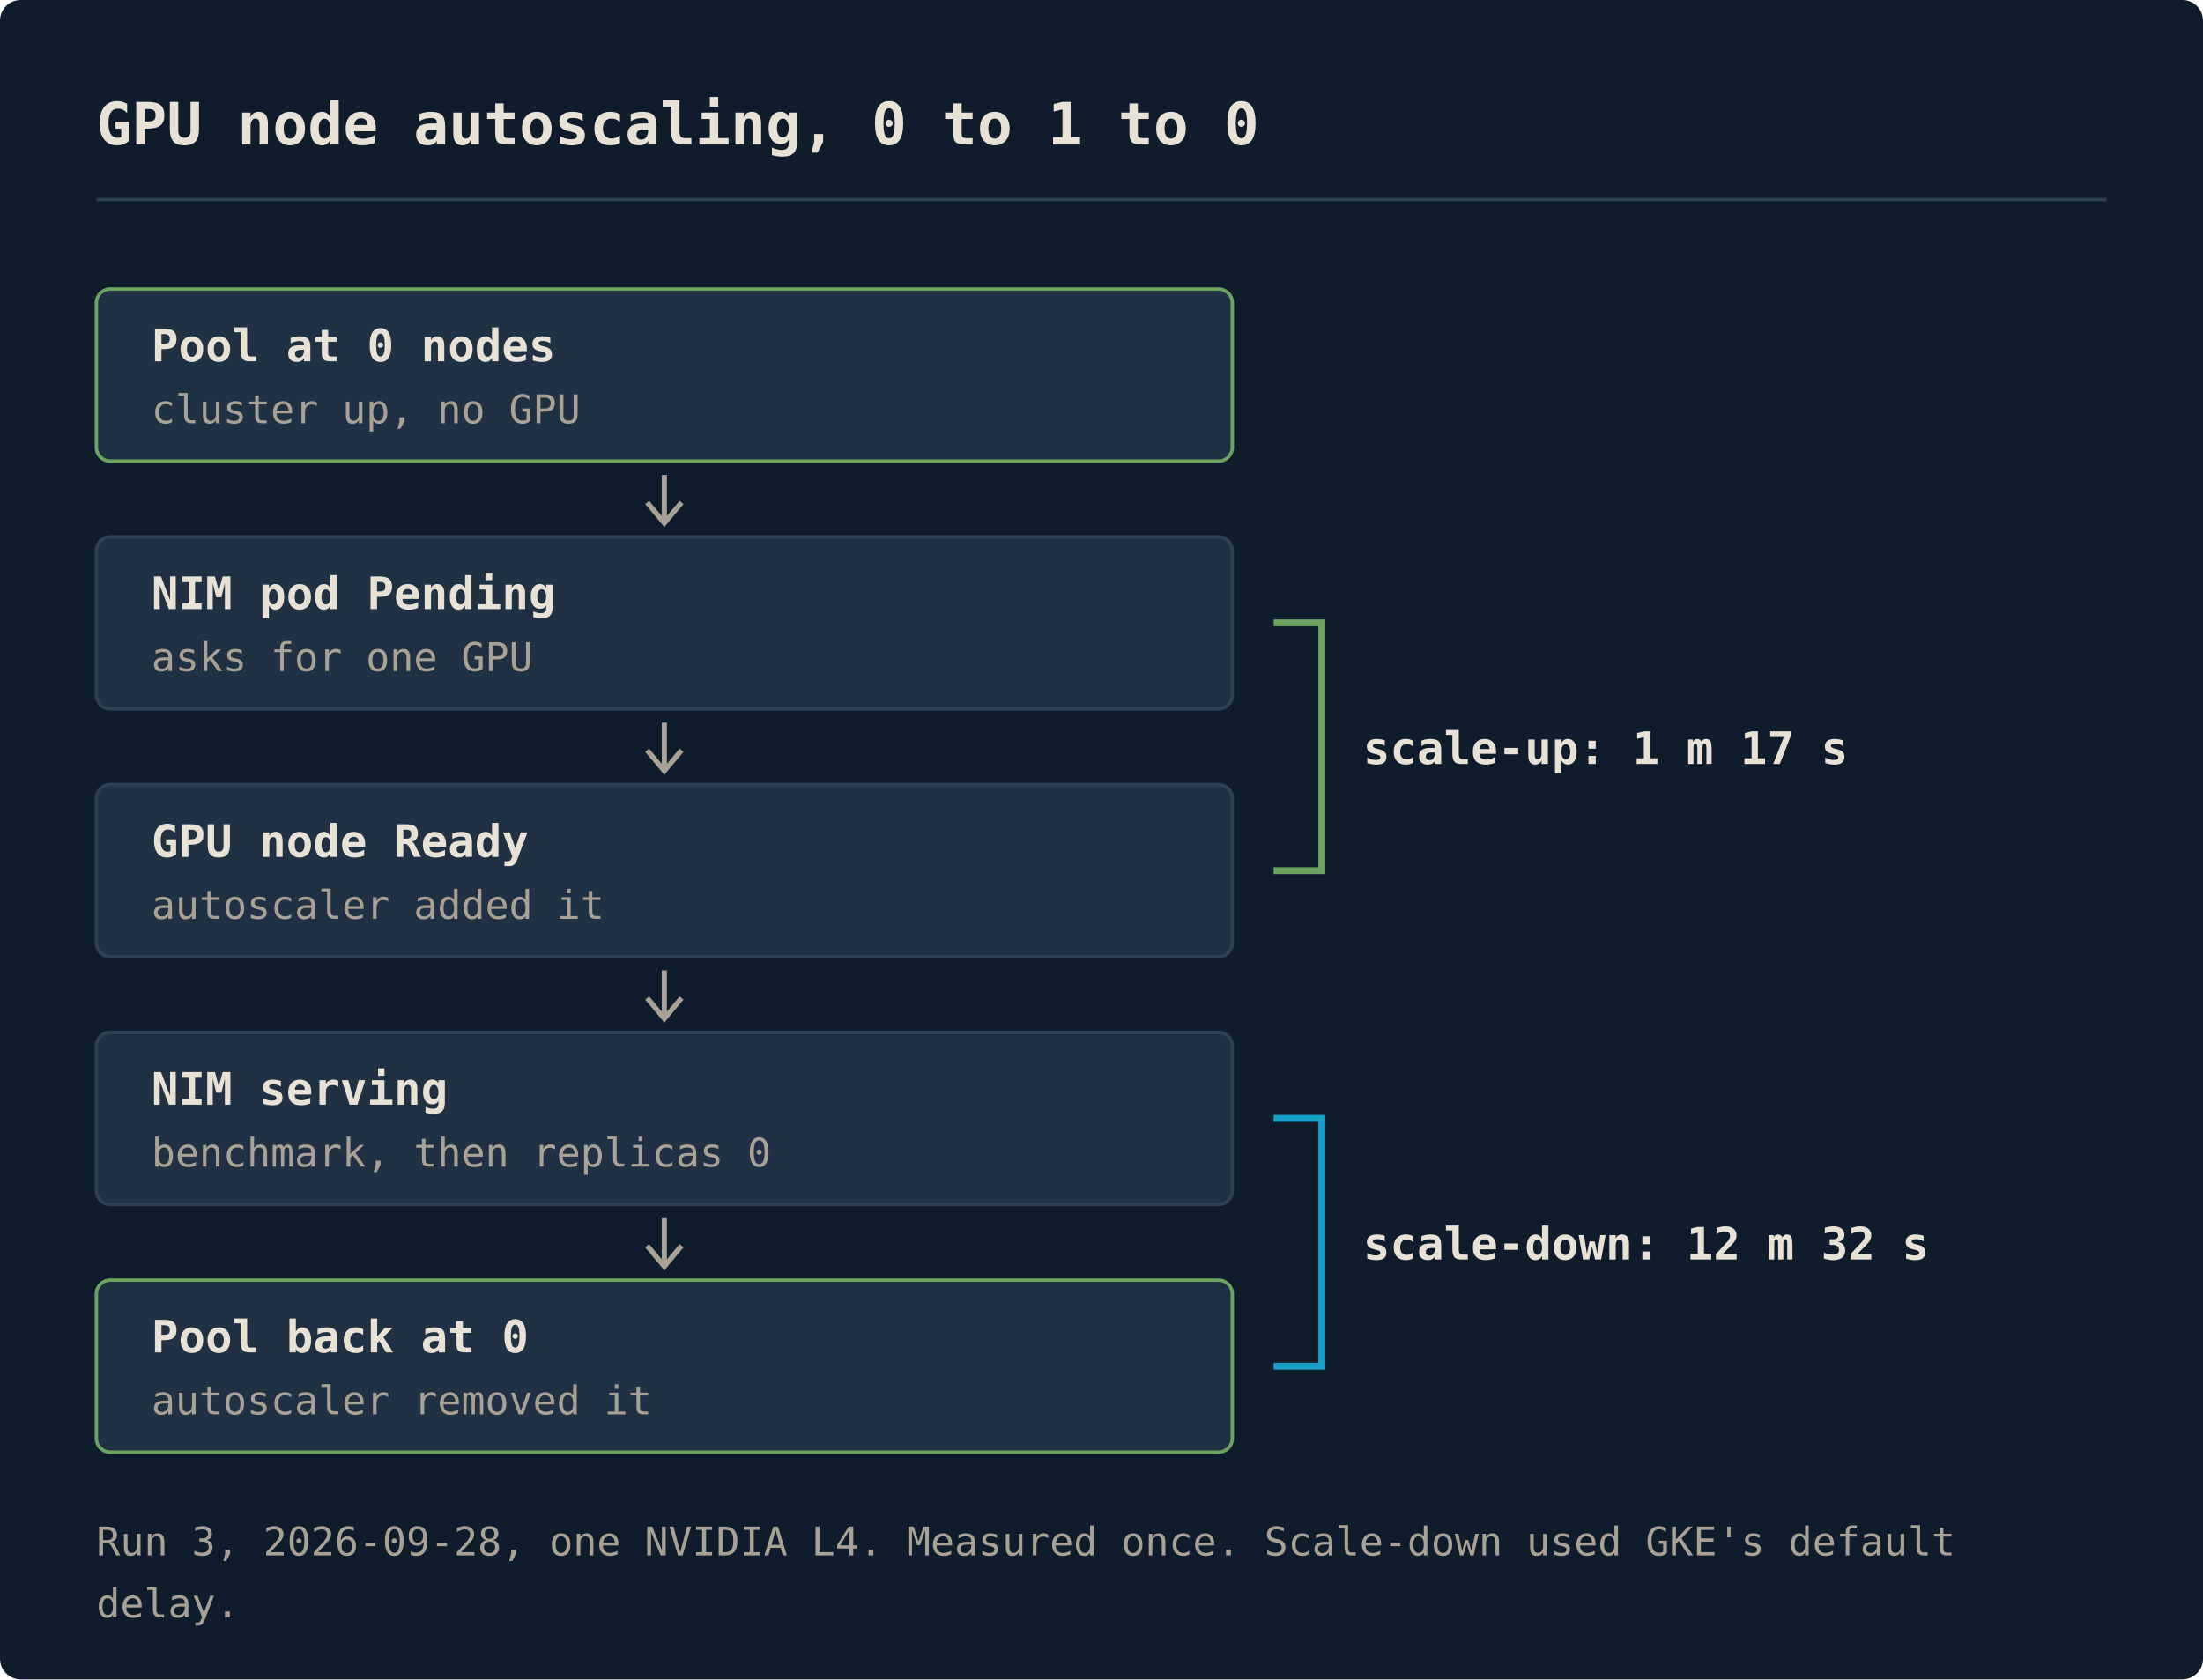
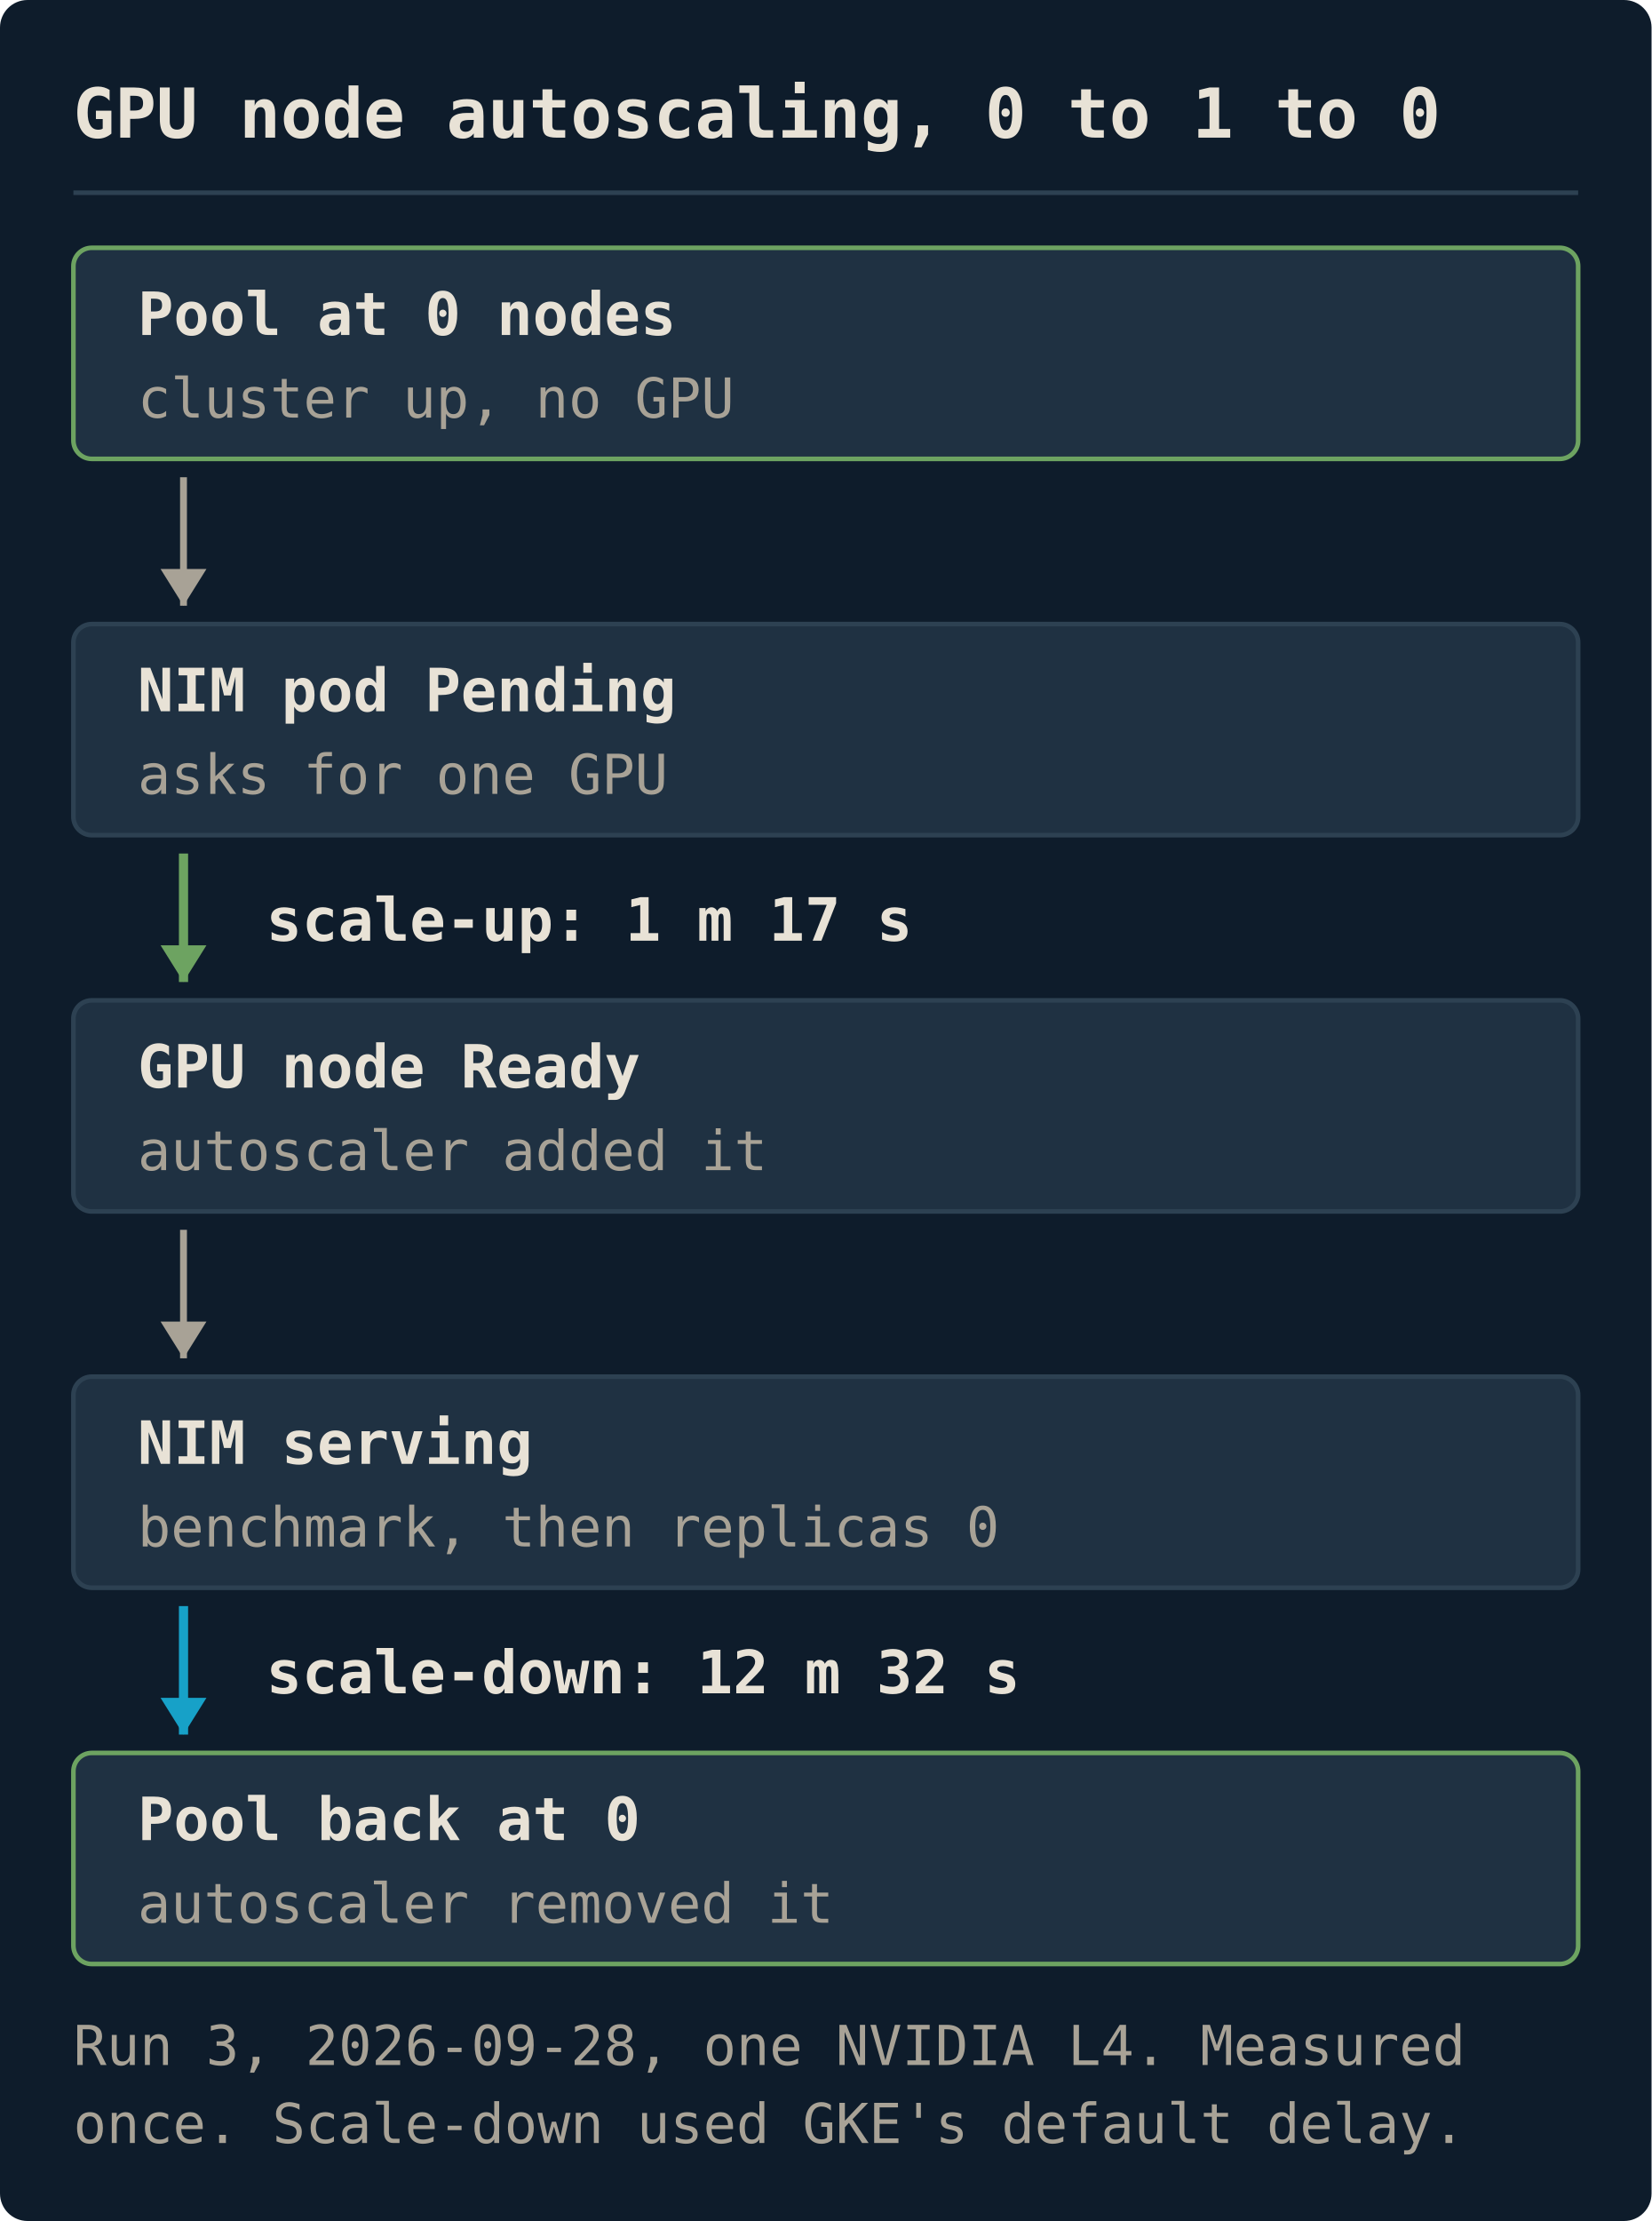
- <svg xmlns="http://www.w3.org/2000/svg" viewBox="0 0 640 488" role="img" font-family="ui-monospace, &quot;SFMono-Regular&quot;, &quot;SF Mono&quot;, Menlo, Consolas, monospace">
-   <rect width="640" height="488" rx="6" fill="#0E1C2B" />
-   <text x="28" y="42" font-size="17" fill="#E8E2D6" font-weight="600">GPU node autoscaling, 0 to 1 to 0</text>
-   <line x1="28" y1="58" x2="612" y2="58" stroke="#2D4152" />
-   <rect x="28" y="84" width="330" height="50" rx="4" fill="#1F3142" stroke="#6DA361" />
-   <text x="44" y="105" font-size="13" fill="#E8E2D6" font-weight="600">Pool at 0 nodes</text>
-   <text x="44" y="123" font-size="11.5" fill="#A8A296">cluster up, no GPU</text>
-   <path d="M193 138 V152 m-5 -6 l5 6 l5 -6" fill="none" stroke="#A8A296" stroke-width="1.5" />
-   <rect x="28" y="156" width="330" height="50" rx="4" fill="#1F3142" stroke="#2D4152" />
-   <text x="44" y="177" font-size="13" fill="#E8E2D6" font-weight="600">NIM pod Pending</text>
-   <text x="44" y="195" font-size="11.5" fill="#A8A296">asks for one GPU</text>
-   <path d="M193 210 V224 m-5 -6 l5 6 l5 -6" fill="none" stroke="#A8A296" stroke-width="1.5" />
-   <rect x="28" y="228" width="330" height="50" rx="4" fill="#1F3142" stroke="#2D4152" />
-   <text x="44" y="249" font-size="13" fill="#E8E2D6" font-weight="600">GPU node Ready</text>
-   <text x="44" y="267" font-size="11.5" fill="#A8A296">autoscaler added it</text>
-   <path d="M193 282 V296 m-5 -6 l5 6 l5 -6" fill="none" stroke="#A8A296" stroke-width="1.5" />
-   <rect x="28" y="300" width="330" height="50" rx="4" fill="#1F3142" stroke="#2D4152" />
-   <text x="44" y="321" font-size="13" fill="#E8E2D6" font-weight="600">NIM serving</text>
-   <text x="44" y="339" font-size="11.5" fill="#A8A296">benchmark, then replicas 0</text>
-   <path d="M193 354 V368 m-5 -6 l5 6 l5 -6" fill="none" stroke="#A8A296" stroke-width="1.5" />
-   <rect x="28" y="372" width="330" height="50" rx="4" fill="#1F3142" stroke="#6DA361" />
-   <text x="44" y="393" font-size="13" fill="#E8E2D6" font-weight="600">Pool back at 0</text>
-   <text x="44" y="411" font-size="11.5" fill="#A8A296">autoscaler removed it</text>
-   <path d="M370 181 H384 V253 H370" fill="none" stroke="#6DA361" stroke-width="2" />
-   <text x="396" y="222" font-size="13" fill="#E8E2D6" font-weight="600">scale-up: 1 m 17 s</text>
-   <path d="M370 325 H384 V397 H370" fill="none" stroke="#17A1C8" stroke-width="2" />
-   <text x="396" y="366" font-size="13" fill="#E8E2D6" font-weight="600">scale-down: 12 m 32 s</text>
-   <text x="28" y="452" font-size="11.5" fill="#A8A296">Run 3, 2026-09-28, one NVIDIA L4. Measured once. Scale-down used GKE's default</text>
-   <text x="28" y="470" font-size="11.5" fill="#A8A296">delay.</text>
+ <svg xmlns="http://www.w3.org/2000/svg" viewBox="0 0 360 484" role="img" font-family="ui-monospace, &quot;SFMono-Regular&quot;, &quot;SF Mono&quot;, Menlo, Consolas, monospace">
+   <rect width="360" height="484" rx="6" fill="#0E1C2B" />
+   <text x="16" y="30" font-size="15" fill="#E8E2D6" font-weight="600">GPU node autoscaling, 0 to 1 to 0</text>
+   <line x1="16" y1="42" x2="344" y2="42" stroke="#2D4152" />
+   <rect x="16" y="54" width="328" height="46" rx="4" fill="#1F3142" stroke="#6DA361" />
+   <text x="30" y="73" font-size="13" fill="#E8E2D6" font-weight="600">Pool at 0 nodes</text>
+   <text x="30" y="91" font-size="12" fill="#A8A296">cluster up, no GPU</text>
+   <path d="M40 104 L40 132" fill="none" stroke="#A8A296" stroke-width="1.5" />
+   <polygon points="35,124 45,124 40,132" fill="#A8A296" />
+   <rect x="16" y="136" width="328" height="46" rx="4" fill="#1F3142" stroke="#2D4152" />
+   <text x="30" y="155" font-size="13" fill="#E8E2D6" font-weight="600">NIM pod Pending</text>
+   <text x="30" y="173" font-size="12" fill="#A8A296">asks for one GPU</text>
+   <path d="M40 186 L40 214" fill="none" stroke="#6DA361" stroke-width="2" />
+   <polygon points="35,206 45,206 40,214" fill="#6DA361" />
+   <text x="58" y="205" font-size="13" fill="#E8E2D6" font-weight="600">scale-up: 1 m 17 s</text>
+   <rect x="16" y="218" width="328" height="46" rx="4" fill="#1F3142" stroke="#2D4152" />
+   <text x="30" y="237" font-size="13" fill="#E8E2D6" font-weight="600">GPU node Ready</text>
+   <text x="30" y="255" font-size="12" fill="#A8A296">autoscaler added it</text>
+   <path d="M40 268 L40 296" fill="none" stroke="#A8A296" stroke-width="1.5" />
+   <polygon points="35,288 45,288 40,296" fill="#A8A296" />
+   <rect x="16" y="300" width="328" height="46" rx="4" fill="#1F3142" stroke="#2D4152" />
+   <text x="30" y="319" font-size="13" fill="#E8E2D6" font-weight="600">NIM serving</text>
+   <text x="30" y="337" font-size="12" fill="#A8A296">benchmark, then replicas 0</text>
+   <path d="M40 350 L40 378" fill="none" stroke="#17A1C8" stroke-width="2" />
+   <polygon points="35,370 45,370 40,378" fill="#17A1C8" />
+   <text x="58" y="369" font-size="13" fill="#E8E2D6" font-weight="600">scale-down: 12 m 32 s</text>
+   <rect x="16" y="382" width="328" height="46" rx="4" fill="#1F3142" stroke="#6DA361" />
+   <text x="30" y="401" font-size="13" fill="#E8E2D6" font-weight="600">Pool back at 0</text>
+   <text x="30" y="419" font-size="12" fill="#A8A296">autoscaler removed it</text>
+   <text x="16" y="450" font-size="12" fill="#A8A296">Run 3, 2026-09-28, one NVIDIA L4. Measured</text>
+   <text x="16" y="467" font-size="12" fill="#A8A296">once. Scale-down used GKE's default delay.</text>
</svg>
